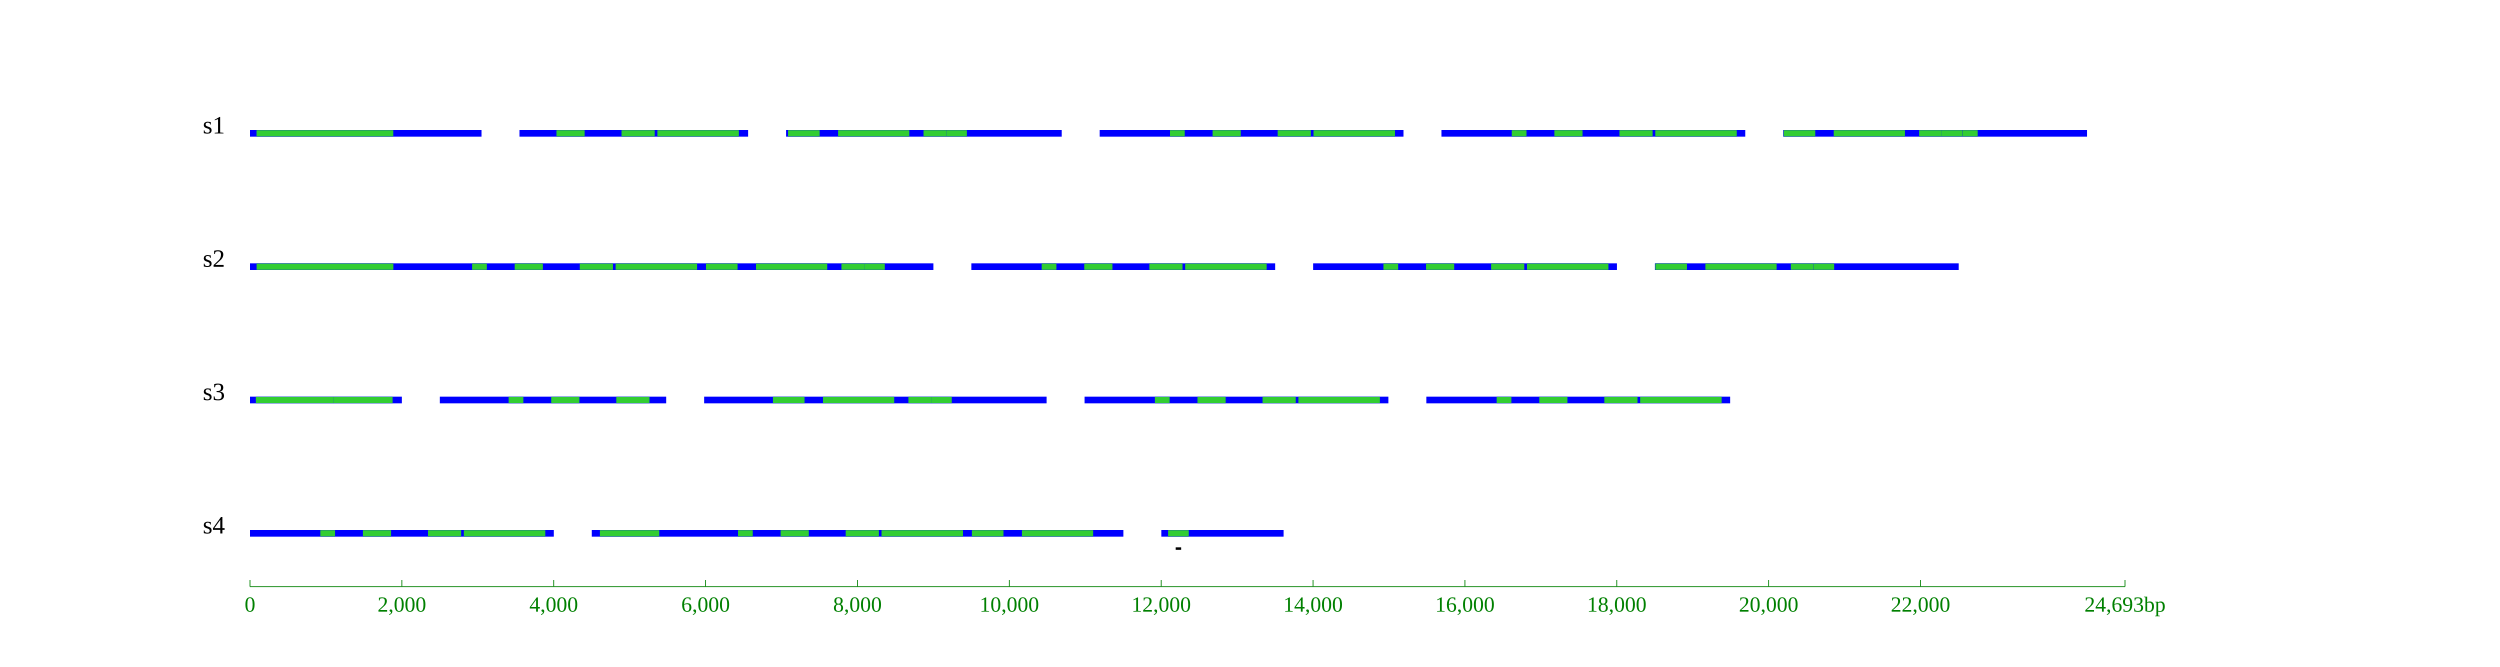
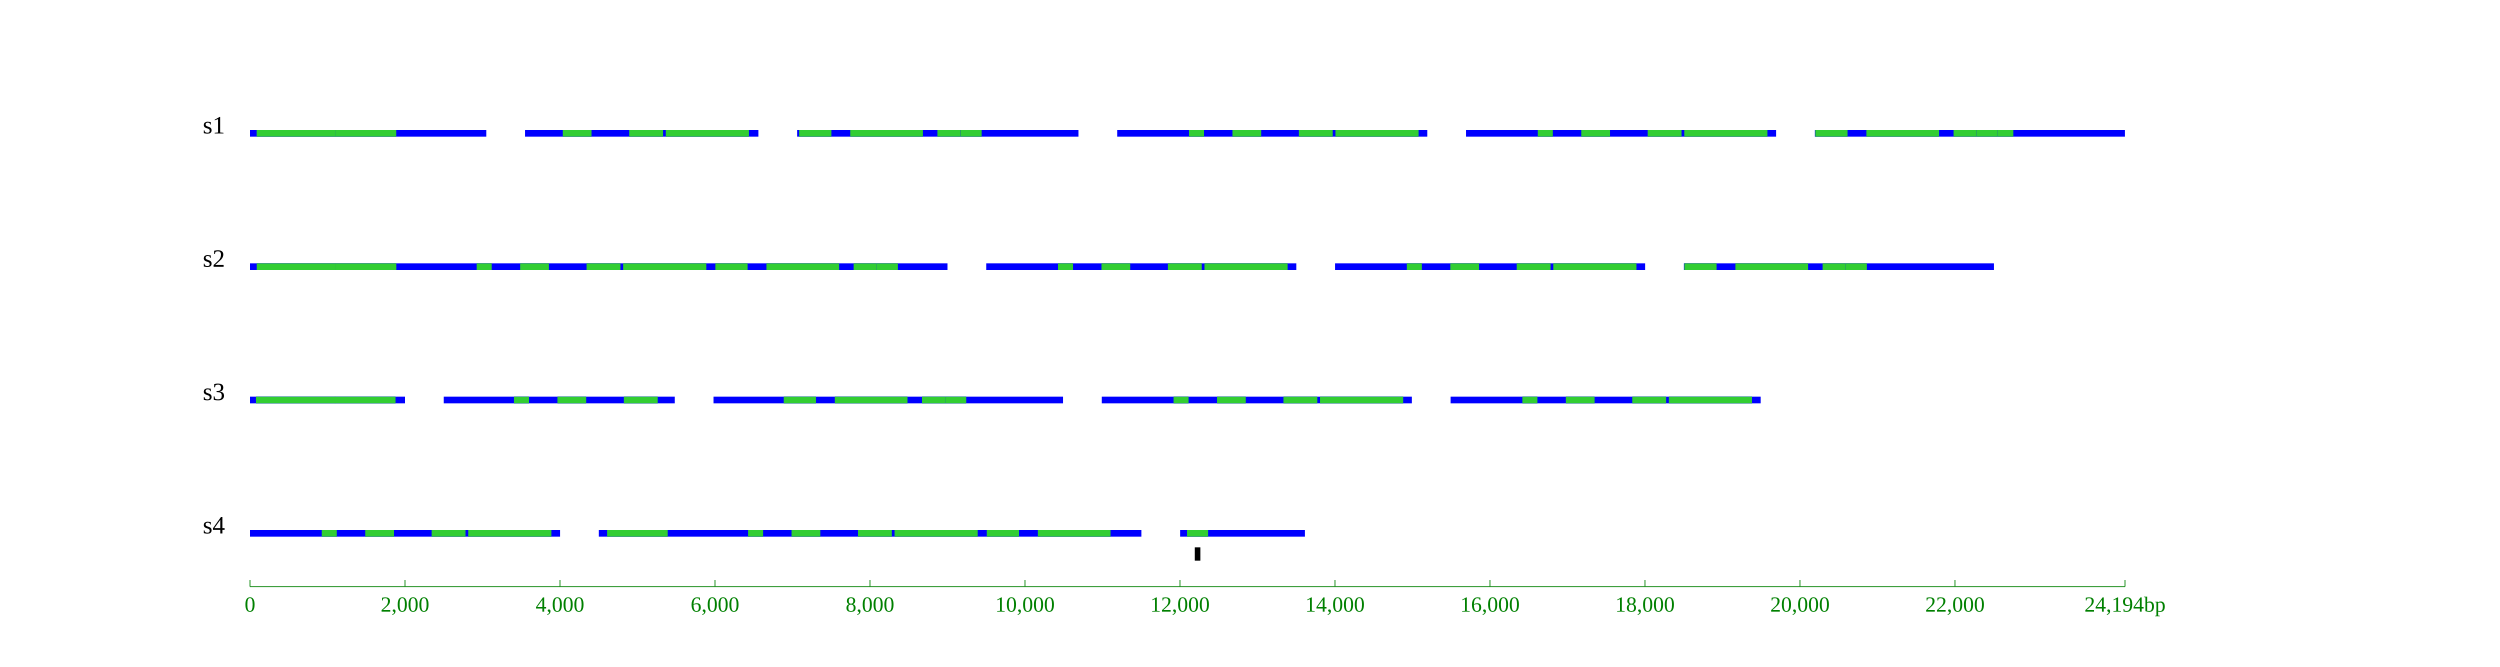
<svg xmlns="http://www.w3.org/2000/svg" version="1.1" width="1500" height="400" style="background-color:white;">
  <text x="135" y="80.08" font-size="15px" fill="black" text-anchor="end">s1</text>
  <text x="135" y="160.08" font-size="15px" fill="black" text-anchor="end">s2</text>
  <text x="135" y="240.08" font-size="15px" fill="black" text-anchor="end">s3</text>
  <text x="135" y="320.08" font-size="15px" fill="black" text-anchor="end">s4</text>
  <line x1="150" y1="352" x2="1275" y2="352" style="stroke:green;stroke-width:0.5" />
  <line x1="150" y1="348" x2="150" y2="352" style="stroke:green;stroke-width:0.5;opacity:1" />
  <text x="150" y="367" font-size="13px" fill="green" text-anchor="middle" font-family="Times New Roman">0</text>
-   <line x1="241.119" y1="348" x2="241.119" y2="352" style="stroke:green;stroke-width:0.5;opacity:1" />
-   <text x="241.119" y="367" font-size="13px" fill="green" text-anchor="middle" font-family="Times New Roman">2,000</text>
-   <line x1="332.238" y1="348" x2="332.238" y2="352" style="stroke:green;stroke-width:0.5;opacity:1" />
-   <text x="332.238" y="367" font-size="13px" fill="green" text-anchor="middle" font-family="Times New Roman">4,000</text>
-   <line x1="423.357" y1="348" x2="423.357" y2="352" style="stroke:green;stroke-width:0.5;opacity:1" />
-   <text x="423.357" y="367" font-size="13px" fill="green" text-anchor="middle" font-family="Times New Roman">6,000</text>
-   <line x1="514.476" y1="348" x2="514.476" y2="352" style="stroke:green;stroke-width:0.5;opacity:1" />
-   <text x="514.476" y="367" font-size="13px" fill="green" text-anchor="middle" font-family="Times New Roman">8,000</text>
-   <line x1="605.595" y1="348" x2="605.595" y2="352" style="stroke:green;stroke-width:0.5;opacity:1" />
-   <text x="605.595" y="367" font-size="13px" fill="green" text-anchor="middle" font-family="Times New Roman">10,000</text>
-   <line x1="696.714" y1="348" x2="696.714" y2="352" style="stroke:green;stroke-width:0.5;opacity:1" />
-   <text x="696.714" y="367" font-size="13px" fill="green" text-anchor="middle" font-family="Times New Roman">12,000</text>
-   <line x1="787.833" y1="348" x2="787.833" y2="352" style="stroke:green;stroke-width:0.5;opacity:1" />
-   <text x="787.833" y="367" font-size="13px" fill="green" text-anchor="middle" font-family="Times New Roman">14,000</text>
-   <line x1="878.952" y1="348" x2="878.952" y2="352" style="stroke:green;stroke-width:0.5;opacity:1" />
-   <text x="878.952" y="367" font-size="13px" fill="green" text-anchor="middle" font-family="Times New Roman">16,000</text>
-   <line x1="970.07" y1="348" x2="970.07" y2="352" style="stroke:green;stroke-width:0.5;opacity:1" />
-   <text x="970.07" y="367" font-size="13px" fill="green" text-anchor="middle" font-family="Times New Roman">18,000</text>
-   <line x1="1061.189" y1="348" x2="1061.189" y2="352" style="stroke:green;stroke-width:0.5;opacity:1" />
-   <text x="1061.189" y="367" font-size="13px" fill="green" text-anchor="middle" font-family="Times New Roman">20,000</text>
-   <line x1="1152.308" y1="348" x2="1152.308" y2="352" style="stroke:green;stroke-width:0.5;opacity:1" />
-   <text x="1152.308" y="367" font-size="13px" fill="green" text-anchor="middle" font-family="Times New Roman">22,000</text>
+   <line x1="242.998" y1="348" x2="242.998" y2="352" style="stroke:green;stroke-width:0.5;opacity:1" />
+   <text x="242.998" y="367" font-size="13px" fill="green" text-anchor="middle" font-family="Times New Roman">2,000</text>
+   <line x1="335.997" y1="348" x2="335.997" y2="352" style="stroke:green;stroke-width:0.5;opacity:1" />
+   <text x="335.997" y="367" font-size="13px" fill="green" text-anchor="middle" font-family="Times New Roman">4,000</text>
+   <line x1="428.995" y1="348" x2="428.995" y2="352" style="stroke:green;stroke-width:0.5;opacity:1" />
+   <text x="428.995" y="367" font-size="13px" fill="green" text-anchor="middle" font-family="Times New Roman">6,000</text>
+   <line x1="521.993" y1="348" x2="521.993" y2="352" style="stroke:green;stroke-width:0.5;opacity:1" />
+   <text x="521.993" y="367" font-size="13px" fill="green" text-anchor="middle" font-family="Times New Roman">8,000</text>
+   <line x1="614.991" y1="348" x2="614.991" y2="352" style="stroke:green;stroke-width:0.5;opacity:1" />
+   <text x="614.991" y="367" font-size="13px" fill="green" text-anchor="middle" font-family="Times New Roman">10,000</text>
+   <line x1="707.99" y1="348" x2="707.99" y2="352" style="stroke:green;stroke-width:0.5;opacity:1" />
+   <text x="707.99" y="367" font-size="13px" fill="green" text-anchor="middle" font-family="Times New Roman">12,000</text>
+   <line x1="800.988" y1="348" x2="800.988" y2="352" style="stroke:green;stroke-width:0.5;opacity:1" />
+   <text x="800.988" y="367" font-size="13px" fill="green" text-anchor="middle" font-family="Times New Roman">14,000</text>
+   <line x1="893.986" y1="348" x2="893.986" y2="352" style="stroke:green;stroke-width:0.5;opacity:1" />
+   <text x="893.986" y="367" font-size="13px" fill="green" text-anchor="middle" font-family="Times New Roman">16,000</text>
+   <line x1="986.984" y1="348" x2="986.984" y2="352" style="stroke:green;stroke-width:0.5;opacity:1" />
+   <text x="986.984" y="367" font-size="13px" fill="green" text-anchor="middle" font-family="Times New Roman">18,000</text>
+   <line x1="1079.983" y1="348" x2="1079.983" y2="352" style="stroke:green;stroke-width:0.5;opacity:1" />
+   <text x="1079.983" y="367" font-size="13px" fill="green" text-anchor="middle" font-family="Times New Roman">20,000</text>
+   <line x1="1172.981" y1="348" x2="1172.981" y2="352" style="stroke:green;stroke-width:0.5;opacity:1" />
+   <text x="1172.981" y="367" font-size="13px" fill="green" text-anchor="middle" font-family="Times New Roman">22,000</text>
  <line x1="1275" y1="348" x2="1275" y2="352" style="stroke:green;stroke-width:0.5;opacity:1" />
-   <text x="1275" y="367" font-size="13px" fill="green" text-anchor="middle" font-family="Times New Roman">24,693bp</text>
-   <g>
-     <rect x="150" y="78" width="138.911" height="4" style="fill:blue" />
-   </g>
-   <g>
-     <rect x="311.691" y="78" width="137.18" height="4" style="fill:blue" />
-   </g>
-   <g>
-     <rect x="471.65" y="78" width="165.381" height="4" style="fill:blue" />
-   </g>
-   <g>
-     <rect x="659.81" y="78" width="182.283" height="4" style="fill:blue" />
-   </g>
-   <g>
-     <rect x="864.874" y="78" width="182.283" height="4" style="fill:blue" />
-   </g>
-   <g>
-     <rect x="1069.937" y="78" width="182.283" height="4" style="fill:blue" />
-   </g>
-   <g>
-     <rect x="150" y="158" width="410.035" height="4" style="fill:blue" />
-   </g>
-   <g>
-     <rect x="582.815" y="158" width="182.283" height="4" style="fill:blue" />
-   </g>
-   <g>
-     <rect x="787.878" y="158" width="182.283" height="4" style="fill:blue" />
-   </g>
-   <g>
-     <rect x="992.941" y="158" width="182.283" height="4" style="fill:blue" />
-   </g>
-   <g>
-     <rect x="150" y="238" width="91.119" height="4" style="fill:blue" />
-   </g>
-   <g>
-     <rect x="263.899" y="238" width="135.813" height="4" style="fill:blue" />
-   </g>
-   <g>
-     <rect x="422.491" y="238" width="205.473" height="4" style="fill:blue" />
-   </g>
-   <g>
-     <rect x="650.744" y="238" width="182.283" height="4" style="fill:blue" />
-   </g>
-   <g>
-     <rect x="855.807" y="238" width="182.283" height="4" style="fill:blue" />
-   </g>
-   <g>
-     <rect x="150" y="318" width="182.283" height="4" style="fill:blue" />
-   </g>
-   <g>
-     <rect x="355.063" y="318" width="318.962" height="4" style="fill:blue" />
-   </g>
-   <g>
-     <rect x="696.805" y="318" width="73.351" height="4" style="fill:blue" />
-   </g>
-   <g style="fill:none">
-     <polygon points="153.918,78.125 153.918,81.875 200.48,81.875 200.48,78.125 " style="fill:rgb(50,205,50);stroke:black;stroke-width:0;opacity:1" />
-   </g>
-   <g style="fill:none">
-     <polygon points="200.343,78.125 200.343,81.875 235.971,81.875 235.971,78.125 " style="fill:rgb(50,205,50);stroke:black;stroke-width:0;opacity:1" />
-   </g>
-   <g style="fill:none">
-     <polygon points="333.878,78.125 333.878,81.875 350.781,81.875 350.781,78.125 " style="fill:rgb(50,205,50);stroke:black;stroke-width:0;opacity:1" />
-   </g>
-   <g style="fill:none">
-     <polygon points="372.922,78.125 372.922,81.875 392.832,81.875 392.832,78.125 " style="fill:rgb(50,205,50);stroke:black;stroke-width:0;opacity:1" />
-   </g>
-   <g style="fill:none">
-     <polygon points="394.427,78.125 394.427,81.875 443.312,81.875 443.312,78.125 " style="fill:rgb(50,205,50);stroke:black;stroke-width:0;opacity:1" />
-   </g>
-   <g style="fill:none">
-     <polygon points="472.834,78.125 472.834,81.875 491.787,81.875 491.787,78.125 " style="fill:rgb(50,205,50);stroke:black;stroke-width:0;opacity:1" />
-   </g>
-   <g style="fill:none">
-     <polygon points="502.858,78.125 502.858,81.875 545.593,81.875 545.593,78.125 " style="fill:rgb(50,205,50);stroke:black;stroke-width:0;opacity:1" />
-   </g>
-   <g style="fill:none">
-     <polygon points="554.113,78.125 554.113,81.875 567.735,81.875 567.735,78.125 " style="fill:rgb(50,205,50);stroke:black;stroke-width:0;opacity:1" />
-   </g>
-   <g style="fill:none">
-     <polygon points="567.735,78.125 567.735,81.875 580.127,81.875 580.127,78.125 " style="fill:rgb(50,205,50);stroke:black;stroke-width:0;opacity:1" />
-   </g>
-   <g style="fill:none">
-     <polygon points="701.999,78.125 701.999,81.875 710.837,81.875 710.837,78.125 " style="fill:rgb(50,205,50);stroke:black;stroke-width:0;opacity:1" />
-   </g>
-   <g style="fill:none">
-     <polygon points="727.557,78.125 727.557,81.875 744.46,81.875 744.46,78.125 " style="fill:rgb(50,205,50);stroke:black;stroke-width:0;opacity:1" />
-   </g>
-   <g style="fill:none">
-     <polygon points="766.602,78.125 766.602,81.875 786.511,81.875 786.511,78.125 " style="fill:rgb(50,205,50);stroke:black;stroke-width:0;opacity:1" />
-   </g>
-   <g style="fill:none">
-     <polygon points="788.106,78.125 788.106,81.875 836.991,81.875 836.991,78.125 " style="fill:rgb(50,205,50);stroke:black;stroke-width:0;opacity:1" />
-   </g>
-   <g style="fill:none">
-     <polygon points="907.062,78.125 907.062,81.875 915.9,81.875 915.9,78.125 " style="fill:rgb(50,205,50);stroke:black;stroke-width:0;opacity:1" />
-   </g>
-   <g style="fill:none">
-     <polygon points="932.621,78.125 932.621,81.875 949.523,81.875 949.523,78.125 " style="fill:rgb(50,205,50);stroke:black;stroke-width:0;opacity:1" />
-   </g>
-   <g style="fill:none">
-     <polygon points="971.665,78.125 971.665,81.875 991.575,81.875 991.575,78.125 " style="fill:rgb(50,205,50);stroke:black;stroke-width:0;opacity:1" />
-   </g>
-   <g style="fill:none">
-     <polygon points="993.169,78.125 993.169,81.875 1042.054,81.875 1042.054,78.125 " style="fill:rgb(50,205,50);stroke:black;stroke-width:0;opacity:1" />
-   </g>
-   <g style="fill:none">
-     <polygon points="1070.21,78.125 1070.21,81.875 1089.163,81.875 1089.163,78.125 " style="fill:rgb(50,205,50);stroke:black;stroke-width:0;opacity:1" />
-   </g>
-   <g style="fill:none">
-     <polygon points="1100.234,78.125 1100.234,81.875 1142.969,81.875 1142.969,78.125 " style="fill:rgb(50,205,50);stroke:black;stroke-width:0;opacity:1" />
-   </g>
-   <g style="fill:none">
-     <polygon points="1151.488,78.125 1151.488,81.875 1165.111,81.875 1165.111,78.125 " style="fill:rgb(50,205,50);stroke:black;stroke-width:0;opacity:1" />
-   </g>
-   <g style="fill:none">
-     <polygon points="1165.111,78.125 1165.111,81.875 1177.503,81.875 1177.503,78.125 " style="fill:rgb(50,205,50);stroke:black;stroke-width:0;opacity:1" />
-   </g>
-   <g style="fill:none">
-     <polygon points="1177.548,78.125 1177.548,81.875 1186.615,81.875 1186.615,78.125 " style="fill:rgb(50,205,50);stroke:black;stroke-width:0;opacity:1" />
-   </g>
-   <g style="fill:none">
-     <polygon points="153.964,158.125 153.964,161.875 200.525,161.875 200.525,158.125 " style="fill:rgb(50,205,50);stroke:black;stroke-width:0;opacity:1" />
-   </g>
-   <g style="fill:none">
-     <polygon points="200.389,158.125 200.389,161.875 236.016,161.875 236.016,158.125 " style="fill:rgb(50,205,50);stroke:black;stroke-width:0;opacity:1" />
-   </g>
-   <g style="fill:none">
-     <polygon points="283.261,158.125 283.261,161.875 292.1,161.875 292.1,158.125 " style="fill:rgb(50,205,50);stroke:black;stroke-width:0;opacity:1" />
-   </g>
-   <g style="fill:none">
-     <polygon points="308.82,158.125 308.82,161.875 325.723,161.875 325.723,158.125 " style="fill:rgb(50,205,50);stroke:black;stroke-width:0;opacity:1" />
-   </g>
-   <g style="fill:none">
-     <polygon points="347.865,158.125 347.865,161.875 367.774,161.875 367.774,158.125 " style="fill:rgb(50,205,50);stroke:black;stroke-width:0;opacity:1" />
-   </g>
-   <g style="fill:none">
-     <polygon points="369.369,158.125 369.369,161.875 418.254,161.875 418.254,158.125 " style="fill:rgb(50,205,50);stroke:black;stroke-width:0;opacity:1" />
-   </g>
-   <g style="fill:none">
-     <polygon points="423.585,158.125 423.585,161.875 442.537,161.875 442.537,158.125 " style="fill:rgb(50,205,50);stroke:black;stroke-width:0;opacity:1" />
-   </g>
-   <g style="fill:none">
-     <polygon points="453.608,158.125 453.608,161.875 496.343,161.875 496.343,158.125 " style="fill:rgb(50,205,50);stroke:black;stroke-width:0;opacity:1" />
-   </g>
-   <g style="fill:none">
-     <polygon points="504.863,158.125 504.863,161.875 518.485,161.875 518.485,158.125 " style="fill:rgb(50,205,50);stroke:black;stroke-width:0;opacity:1" />
-   </g>
-   <g style="fill:none">
-     <polygon points="518.485,158.125 518.485,161.875 530.877,161.875 530.877,158.125 " style="fill:rgb(50,205,50);stroke:black;stroke-width:0;opacity:1" />
-   </g>
-   <g style="fill:none">
-     <polygon points="625.003,158.125 625.003,161.875 633.842,161.875 633.842,158.125 " style="fill:rgb(50,205,50);stroke:black;stroke-width:0;opacity:1" />
-   </g>
-   <g style="fill:none">
-     <polygon points="650.562,158.125 650.562,161.875 667.464,161.875 667.464,158.125 " style="fill:rgb(50,205,50);stroke:black;stroke-width:0;opacity:1" />
-   </g>
-   <g style="fill:none">
-     <polygon points="689.606,158.125 689.606,161.875 709.516,161.875 709.516,158.125 " style="fill:rgb(50,205,50);stroke:black;stroke-width:0;opacity:1" />
-   </g>
-   <g style="fill:none">
-     <polygon points="711.11,158.125 711.11,161.875 759.996,161.875 759.996,158.125 " style="fill:rgb(50,205,50);stroke:black;stroke-width:0;opacity:1" />
-   </g>
-   <g style="fill:none">
-     <polygon points="830.066,158.125 830.066,161.875 838.905,161.875 838.905,158.125 " style="fill:rgb(50,205,50);stroke:black;stroke-width:0;opacity:1" />
-   </g>
-   <g style="fill:none">
-     <polygon points="855.625,158.125 855.625,161.875 872.528,161.875 872.528,158.125 " style="fill:rgb(50,205,50);stroke:black;stroke-width:0;opacity:1" />
-   </g>
-   <g style="fill:none">
-     <polygon points="894.67,158.125 894.67,161.875 914.579,161.875 914.579,158.125 " style="fill:rgb(50,205,50);stroke:black;stroke-width:0;opacity:1" />
-   </g>
-   <g style="fill:none">
-     <polygon points="916.174,158.125 916.174,161.875 965.059,161.875 965.059,158.125 " style="fill:rgb(50,205,50);stroke:black;stroke-width:0;opacity:1" />
-   </g>
-   <g style="fill:none">
-     <polygon points="993.215,158.125 993.215,161.875 1012.167,161.875 1012.167,158.125 " style="fill:rgb(50,205,50);stroke:black;stroke-width:0;opacity:1" />
-   </g>
-   <g style="fill:none">
-     <polygon points="1023.238,158.125 1023.238,161.875 1065.973,161.875 1065.973,158.125 " style="fill:rgb(50,205,50);stroke:black;stroke-width:0;opacity:1" />
-   </g>
-   <g style="fill:none">
-     <polygon points="1074.493,158.125 1074.493,161.875 1088.115,161.875 1088.115,158.125 " style="fill:rgb(50,205,50);stroke:black;stroke-width:0;opacity:1" />
-   </g>
-   <g style="fill:none">
-     <polygon points="1088.115,158.125 1088.115,161.875 1100.507,161.875 1100.507,158.125 " style="fill:rgb(50,205,50);stroke:black;stroke-width:0;opacity:1" />
-   </g>
-   <g style="fill:none">
-     <polygon points="153.508,238.125 153.508,241.875 200.07,241.875 200.07,238.125 " style="fill:rgb(50,205,50);stroke:black;stroke-width:0;opacity:1" />
-   </g>
-   <g style="fill:none">
-     <polygon points="199.933,238.125 199.933,241.875 235.561,241.875 235.561,238.125 " style="fill:rgb(50,205,50);stroke:black;stroke-width:0;opacity:1" />
-   </g>
-   <g style="fill:none">
-     <polygon points="305.176,238.125 305.176,241.875 314.014,241.875 314.014,238.125 " style="fill:rgb(50,205,50);stroke:black;stroke-width:0;opacity:1" />
-   </g>
-   <g style="fill:none">
-     <polygon points="330.734,238.125 330.734,241.875 347.637,241.875 347.637,238.125 " style="fill:rgb(50,205,50);stroke:black;stroke-width:0;opacity:1" />
-   </g>
-   <g style="fill:none">
-     <polygon points="369.779,238.125 369.779,241.875 389.688,241.875 389.688,238.125 " style="fill:rgb(50,205,50);stroke:black;stroke-width:0;opacity:1" />
-   </g>
-   <g style="fill:none">
-     <polygon points="463.768,238.125 463.768,241.875 482.721,241.875 482.721,238.125 " style="fill:rgb(50,205,50);stroke:black;stroke-width:0;opacity:1" />
-   </g>
-   <g style="fill:none">
-     <polygon points="493.792,238.125 493.792,241.875 536.527,241.875 536.527,238.125 " style="fill:rgb(50,205,50);stroke:black;stroke-width:0;opacity:1" />
-   </g>
-   <g style="fill:none">
-     <polygon points="545.046,238.125 545.046,241.875 558.668,241.875 558.668,238.125 " style="fill:rgb(50,205,50);stroke:black;stroke-width:0;opacity:1" />
-   </g>
-   <g style="fill:none">
-     <polygon points="558.668,238.125 558.668,241.875 571.061,241.875 571.061,238.125 " style="fill:rgb(50,205,50);stroke:black;stroke-width:0;opacity:1" />
-   </g>
-   <g style="fill:none">
-     <polygon points="692.932,238.125 692.932,241.875 701.771,241.875 701.771,238.125 " style="fill:rgb(50,205,50);stroke:black;stroke-width:0;opacity:1" />
-   </g>
-   <g style="fill:none">
-     <polygon points="718.491,238.125 718.491,241.875 735.394,241.875 735.394,238.125 " style="fill:rgb(50,205,50);stroke:black;stroke-width:0;opacity:1" />
-   </g>
-   <g style="fill:none">
-     <polygon points="757.536,238.125 757.536,241.875 777.445,241.875 777.445,238.125 " style="fill:rgb(50,205,50);stroke:black;stroke-width:0;opacity:1" />
-   </g>
-   <g style="fill:none">
-     <polygon points="779.04,238.125 779.04,241.875 827.925,241.875 827.925,238.125 " style="fill:rgb(50,205,50);stroke:black;stroke-width:0;opacity:1" />
-   </g>
-   <g style="fill:none">
-     <polygon points="897.995,238.125 897.995,241.875 906.834,241.875 906.834,238.125 " style="fill:rgb(50,205,50);stroke:black;stroke-width:0;opacity:1" />
-   </g>
-   <g style="fill:none">
-     <polygon points="923.554,238.125 923.554,241.875 940.457,241.875 940.457,238.125 " style="fill:rgb(50,205,50);stroke:black;stroke-width:0;opacity:1" />
-   </g>
-   <g style="fill:none">
-     <polygon points="962.599,238.125 962.599,241.875 982.508,241.875 982.508,238.125 " style="fill:rgb(50,205,50);stroke:black;stroke-width:0;opacity:1" />
-   </g>
-   <g style="fill:none">
-     <polygon points="984.103,238.125 984.103,241.875 1032.988,241.875 1032.988,238.125 " style="fill:rgb(50,205,50);stroke:black;stroke-width:0;opacity:1" />
-   </g>
-   <g style="fill:none">
-     <polygon points="192.188,318.125 192.188,321.875 201.027,321.875 201.027,318.125 " style="fill:rgb(50,205,50);stroke:black;stroke-width:0;opacity:1" />
-   </g>
-   <g style="fill:none">
-     <polygon points="217.747,318.125 217.747,321.875 234.649,321.875 234.649,318.125 " style="fill:rgb(50,205,50);stroke:black;stroke-width:0;opacity:1" />
-   </g>
-   <g style="fill:none">
-     <polygon points="256.791,318.125 256.791,321.875 276.701,321.875 276.701,318.125 " style="fill:rgb(50,205,50);stroke:black;stroke-width:0;opacity:1" />
-   </g>
-   <g style="fill:none">
-     <polygon points="278.295,318.125 278.295,321.875 327.181,321.875 327.181,318.125 " style="fill:rgb(50,205,50);stroke:black;stroke-width:0;opacity:1" />
-   </g>
-   <g style="fill:none">
-     <polygon points="359.938,318.125 359.938,321.875 395.566,321.875 395.566,318.125 " style="fill:rgb(50,205,50);stroke:black;stroke-width:0;opacity:1" />
-   </g>
-   <g style="fill:none">
-     <polygon points="442.811,318.125 442.811,321.875 451.649,321.875 451.649,318.125 " style="fill:rgb(50,205,50);stroke:black;stroke-width:0;opacity:1" />
-   </g>
-   <g style="fill:none">
-     <polygon points="468.37,318.125 468.37,321.875 485.272,321.875 485.272,318.125 " style="fill:rgb(50,205,50);stroke:black;stroke-width:0;opacity:1" />
-   </g>
-   <g style="fill:none">
-     <polygon points="507.414,318.125 507.414,321.875 527.324,321.875 527.324,318.125 " style="fill:rgb(50,205,50);stroke:black;stroke-width:0;opacity:1" />
-   </g>
-   <g style="fill:none">
-     <polygon points="528.918,318.125 528.918,321.875 577.803,321.875 577.803,318.125 " style="fill:rgb(50,205,50);stroke:black;stroke-width:0;opacity:1" />
-   </g>
-   <g style="fill:none">
-     <polygon points="583.134,318.125 583.134,321.875 602.087,321.875 602.087,318.125 " style="fill:rgb(50,205,50);stroke:black;stroke-width:0;opacity:1" />
-   </g>
-   <g style="fill:none">
-     <polygon points="613.158,318.125 613.158,321.875 655.892,321.875 655.892,318.125 " style="fill:rgb(50,205,50);stroke:black;stroke-width:0;opacity:1" />
-   </g>
-   <g style="fill:none">
-     <polygon points="700.86,318.125 700.86,321.875 713.252,321.875 713.252,318.125 " style="fill:rgb(50,205,50);stroke:black;stroke-width:0;opacity:1" />
-   </g>
-   <g style="fill:none">
-     <polygon points="705.416,328.4 705.416,329.9 708.696,329.9 708.696,328.4 " style="fill:black;stroke:black;stroke-width:0;opacity:1" />
+   <text x="1275" y="367" font-size="13px" fill="green" text-anchor="middle" font-family="Times New Roman">24,194bp</text>
+   <g>
+     <rect x="150" y="78" width="141.776" height="4" style="fill:blue" />
+   </g>
+   <g>
+     <rect x="315.025" y="78" width="140.009" height="4" style="fill:blue" />
+   </g>
+   <g>
+     <rect x="478.284" y="78" width="168.792" height="4" style="fill:blue" />
+   </g>
+   <g>
+     <rect x="670.325" y="78" width="186.043" height="4" style="fill:blue" />
+   </g>
+   <g>
+     <rect x="879.618" y="78" width="186.043" height="4" style="fill:blue" />
+   </g>
+   <g>
+     <rect x="1088.91" y="78" width="186.043" height="4" style="fill:blue" />
+   </g>
+   <g>
+     <rect x="150" y="158" width="418.492" height="4" style="fill:blue" />
+   </g>
+   <g>
+     <rect x="591.742" y="158" width="186.043" height="4" style="fill:blue" />
+   </g>
+   <g>
+     <rect x="801.034" y="158" width="186.043" height="4" style="fill:blue" />
+   </g>
+   <g>
+     <rect x="1010.327" y="158" width="186.043" height="4" style="fill:blue" />
+   </g>
+   <g>
+     <rect x="150" y="238" width="92.998" height="4" style="fill:blue" />
+   </g>
+   <g>
+     <rect x="266.248" y="238" width="138.614" height="4" style="fill:blue" />
+   </g>
+   <g>
+     <rect x="428.111" y="238" width="209.711" height="4" style="fill:blue" />
+   </g>
+   <g>
+     <rect x="661.072" y="238" width="186.043" height="4" style="fill:blue" />
+   </g>
+   <g>
+     <rect x="870.365" y="238" width="186.043" height="4" style="fill:blue" />
+   </g>
+   <g>
+     <rect x="150" y="318" width="186.043" height="4" style="fill:blue" />
+   </g>
+   <g>
+     <rect x="359.293" y="318" width="325.54" height="4" style="fill:blue" />
+   </g>
+   <g>
+     <rect x="708.083" y="318" width="74.864" height="4" style="fill:blue" />
+   </g>
+   <g style="fill:none">
+     <polygon points="153.999,78 153.999,82 201.521,82 201.521,78 " style="fill:rgb(50,205,50);stroke:black;stroke-width:0;opacity:1" />
+   </g>
+   <g style="fill:none">
+     <polygon points="201.382,78 201.382,82 237.744,82 237.744,78 " style="fill:rgb(50,205,50);stroke:black;stroke-width:0;opacity:1" />
+   </g>
+   <g style="fill:none">
+     <polygon points="337.67,78 337.67,82 354.922,82 354.922,78 " style="fill:rgb(50,205,50);stroke:black;stroke-width:0;opacity:1" />
+   </g>
+   <g style="fill:none">
+     <polygon points="377.52,78 377.52,82 397.84,82 397.84,78 " style="fill:rgb(50,205,50);stroke:black;stroke-width:0;opacity:1" />
+   </g>
+   <g style="fill:none">
+     <polygon points="399.468,78 399.468,82 449.361,82 449.361,78 " style="fill:rgb(50,205,50);stroke:black;stroke-width:0;opacity:1" />
+   </g>
+   <g style="fill:none">
+     <polygon points="479.493,78 479.493,82 498.836,82 498.836,78 " style="fill:rgb(50,205,50);stroke:black;stroke-width:0;opacity:1" />
+   </g>
+   <g style="fill:none">
+     <polygon points="510.136,78 510.136,82 553.752,82 553.752,78 " style="fill:rgb(50,205,50);stroke:black;stroke-width:0;opacity:1" />
+   </g>
+   <g style="fill:none">
+     <polygon points="562.447,78 562.447,82 576.351,82 576.351,78 " style="fill:rgb(50,205,50);stroke:black;stroke-width:0;opacity:1" />
+   </g>
+   <g style="fill:none">
+     <polygon points="576.351,78 576.351,82 588.998,82 588.998,78 " style="fill:rgb(50,205,50);stroke:black;stroke-width:0;opacity:1" />
+   </g>
+   <g style="fill:none">
+     <polygon points="713.383,78 713.383,82 722.404,82 722.404,78 " style="fill:rgb(50,205,50);stroke:black;stroke-width:0;opacity:1" />
+   </g>
+   <g style="fill:none">
+     <polygon points="739.469,78 739.469,82 756.721,82 756.721,78 " style="fill:rgb(50,205,50);stroke:black;stroke-width:0;opacity:1" />
+   </g>
+   <g style="fill:none">
+     <polygon points="779.319,78 779.319,82 799.639,82 799.639,78 " style="fill:rgb(50,205,50);stroke:black;stroke-width:0;opacity:1" />
+   </g>
+   <g style="fill:none">
+     <polygon points="801.267,78 801.267,82 851.16,82 851.16,78 " style="fill:rgb(50,205,50);stroke:black;stroke-width:0;opacity:1" />
+   </g>
+   <g style="fill:none">
+     <polygon points="922.676,78 922.676,82 931.697,82 931.697,78 " style="fill:rgb(50,205,50);stroke:black;stroke-width:0;opacity:1" />
+   </g>
+   <g style="fill:none">
+     <polygon points="948.762,78 948.762,82 966.013,82 966.013,78 " style="fill:rgb(50,205,50);stroke:black;stroke-width:0;opacity:1" />
+   </g>
+   <g style="fill:none">
+     <polygon points="988.612,78 988.612,82 1008.932,82 1008.932,78 " style="fill:rgb(50,205,50);stroke:black;stroke-width:0;opacity:1" />
+   </g>
+   <g style="fill:none">
+     <polygon points="1010.559,78 1010.559,82 1060.453,82 1060.453,78 " style="fill:rgb(50,205,50);stroke:black;stroke-width:0;opacity:1" />
+   </g>
+   <g style="fill:none">
+     <polygon points="1089.189,78 1089.189,82 1108.533,82 1108.533,78 " style="fill:rgb(50,205,50);stroke:black;stroke-width:0;opacity:1" />
+   </g>
+   <g style="fill:none">
+     <polygon points="1119.832,78 1119.832,82 1163.449,82 1163.449,78 " style="fill:rgb(50,205,50);stroke:black;stroke-width:0;opacity:1" />
+   </g>
+   <g style="fill:none">
+     <polygon points="1172.144,78 1172.144,82 1186.047,82 1186.047,78 " style="fill:rgb(50,205,50);stroke:black;stroke-width:0;opacity:1" />
+   </g>
+   <g style="fill:none">
+     <polygon points="1186.047,78 1186.047,82 1198.695,82 1198.695,78 " style="fill:rgb(50,205,50);stroke:black;stroke-width:0;opacity:1" />
+   </g>
+   <g style="fill:none">
+     <polygon points="1198.741,78 1198.741,82 1207.995,82 1207.995,78 " style="fill:rgb(50,205,50);stroke:black;stroke-width:0;opacity:1" />
+   </g>
+   <g style="fill:none">
+     <polygon points="154.045,158 154.045,162 201.568,162 201.568,158 " style="fill:rgb(50,205,50);stroke:black;stroke-width:0;opacity:1" />
+   </g>
+   <g style="fill:none">
+     <polygon points="201.428,158 201.428,162 237.79,162 237.79,158 " style="fill:rgb(50,205,50);stroke:black;stroke-width:0;opacity:1" />
+   </g>
+   <g style="fill:none">
+     <polygon points="286.01,158 286.01,162 295.031,162 295.031,158 " style="fill:rgb(50,205,50);stroke:black;stroke-width:0;opacity:1" />
+   </g>
+   <g style="fill:none">
+     <polygon points="312.096,158 312.096,162 329.347,162 329.347,158 " style="fill:rgb(50,205,50);stroke:black;stroke-width:0;opacity:1" />
+   </g>
+   <g style="fill:none">
+     <polygon points="351.946,158 351.946,162 372.266,162 372.266,158 " style="fill:rgb(50,205,50);stroke:black;stroke-width:0;opacity:1" />
+   </g>
+   <g style="fill:none">
+     <polygon points="373.893,158 373.893,162 423.787,162 423.787,158 " style="fill:rgb(50,205,50);stroke:black;stroke-width:0;opacity:1" />
+   </g>
+   <g style="fill:none">
+     <polygon points="429.227,158 429.227,162 448.571,162 448.571,158 " style="fill:rgb(50,205,50);stroke:black;stroke-width:0;opacity:1" />
+   </g>
+   <g style="fill:none">
+     <polygon points="459.87,158 459.87,162 503.486,162 503.486,158 " style="fill:rgb(50,205,50);stroke:black;stroke-width:0;opacity:1" />
+   </g>
+   <g style="fill:none">
+     <polygon points="512.182,158 512.182,162 526.085,162 526.085,158 " style="fill:rgb(50,205,50);stroke:black;stroke-width:0;opacity:1" />
+   </g>
+   <g style="fill:none">
+     <polygon points="526.085,158 526.085,162 538.733,162 538.733,158 " style="fill:rgb(50,205,50);stroke:black;stroke-width:0;opacity:1" />
+   </g>
+   <g style="fill:none">
+     <polygon points="634.8,158 634.8,162 643.821,162 643.821,158 " style="fill:rgb(50,205,50);stroke:black;stroke-width:0;opacity:1" />
+   </g>
+   <g style="fill:none">
+     <polygon points="660.886,158 660.886,162 678.137,162 678.137,158 " style="fill:rgb(50,205,50);stroke:black;stroke-width:0;opacity:1" />
+   </g>
+   <g style="fill:none">
+     <polygon points="700.736,158 700.736,162 721.056,162 721.056,158 " style="fill:rgb(50,205,50);stroke:black;stroke-width:0;opacity:1" />
+   </g>
+   <g style="fill:none">
+     <polygon points="722.683,158 722.683,162 772.577,162 772.577,158 " style="fill:rgb(50,205,50);stroke:black;stroke-width:0;opacity:1" />
+   </g>
+   <g style="fill:none">
+     <polygon points="844.093,158 844.093,162 853.113,162 853.113,158 " style="fill:rgb(50,205,50);stroke:black;stroke-width:0;opacity:1" />
+   </g>
+   <g style="fill:none">
+     <polygon points="870.179,158 870.179,162 887.43,162 887.43,158 " style="fill:rgb(50,205,50);stroke:black;stroke-width:0;opacity:1" />
+   </g>
+   <g style="fill:none">
+     <polygon points="910.028,158 910.028,162 930.348,162 930.348,158 " style="fill:rgb(50,205,50);stroke:black;stroke-width:0;opacity:1" />
+   </g>
+   <g style="fill:none">
+     <polygon points="931.976,158 931.976,162 981.869,162 981.869,158 " style="fill:rgb(50,205,50);stroke:black;stroke-width:0;opacity:1" />
+   </g>
+   <g style="fill:none">
+     <polygon points="1010.606,158 1010.606,162 1029.95,162 1029.95,158 " style="fill:rgb(50,205,50);stroke:black;stroke-width:0;opacity:1" />
+   </g>
+   <g style="fill:none">
+     <polygon points="1041.249,158 1041.249,162 1084.865,162 1084.865,158 " style="fill:rgb(50,205,50);stroke:black;stroke-width:0;opacity:1" />
+   </g>
+   <g style="fill:none">
+     <polygon points="1093.56,158 1093.56,162 1107.464,162 1107.464,158 " style="fill:rgb(50,205,50);stroke:black;stroke-width:0;opacity:1" />
+   </g>
+   <g style="fill:none">
+     <polygon points="1107.464,158 1107.464,162 1120.111,162 1120.111,158 " style="fill:rgb(50,205,50);stroke:black;stroke-width:0;opacity:1" />
+   </g>
+   <g style="fill:none">
+     <polygon points="153.58,238 153.58,242 201.103,242 201.103,238 " style="fill:rgb(50,205,50);stroke:black;stroke-width:0;opacity:1" />
+   </g>
+   <g style="fill:none">
+     <polygon points="200.963,238 200.963,242 237.325,242 237.325,238 " style="fill:rgb(50,205,50);stroke:black;stroke-width:0;opacity:1" />
+   </g>
+   <g style="fill:none">
+     <polygon points="308.376,238 308.376,242 317.397,242 317.397,238 " style="fill:rgb(50,205,50);stroke:black;stroke-width:0;opacity:1" />
+   </g>
+   <g style="fill:none">
+     <polygon points="334.462,238 334.462,242 351.713,242 351.713,238 " style="fill:rgb(50,205,50);stroke:black;stroke-width:0;opacity:1" />
+   </g>
+   <g style="fill:none">
+     <polygon points="374.312,238 374.312,242 394.632,242 394.632,238 " style="fill:rgb(50,205,50);stroke:black;stroke-width:0;opacity:1" />
+   </g>
+   <g style="fill:none">
+     <polygon points="470.24,238 470.24,242 489.583,242 489.583,238 " style="fill:rgb(50,205,50);stroke:black;stroke-width:0;opacity:1" />
+   </g>
+   <g style="fill:none">
+     <polygon points="500.882,238 500.882,242 544.499,242 544.499,238 " style="fill:rgb(50,205,50);stroke:black;stroke-width:0;opacity:1" />
+   </g>
+   <g style="fill:none">
+     <polygon points="553.194,238 553.194,242 567.097,242 567.097,238 " style="fill:rgb(50,205,50);stroke:black;stroke-width:0;opacity:1" />
+   </g>
+   <g style="fill:none">
+     <polygon points="567.097,238 567.097,242 579.745,242 579.745,238 " style="fill:rgb(50,205,50);stroke:black;stroke-width:0;opacity:1" />
+   </g>
+   <g style="fill:none">
+     <polygon points="704.13,238 704.13,242 713.151,242 713.151,238 " style="fill:rgb(50,205,50);stroke:black;stroke-width:0;opacity:1" />
+   </g>
+   <g style="fill:none">
+     <polygon points="730.216,238 730.216,242 747.467,242 747.467,238 " style="fill:rgb(50,205,50);stroke:black;stroke-width:0;opacity:1" />
+   </g>
+   <g style="fill:none">
+     <polygon points="770.066,238 770.066,242 790.386,242 790.386,238 " style="fill:rgb(50,205,50);stroke:black;stroke-width:0;opacity:1" />
+   </g>
+   <g style="fill:none">
+     <polygon points="792.014,238 792.014,242 841.907,242 841.907,238 " style="fill:rgb(50,205,50);stroke:black;stroke-width:0;opacity:1" />
+   </g>
+   <g style="fill:none">
+     <polygon points="913.423,238 913.423,242 922.444,242 922.444,238 " style="fill:rgb(50,205,50);stroke:black;stroke-width:0;opacity:1" />
+   </g>
+   <g style="fill:none">
+     <polygon points="939.509,238 939.509,242 956.76,242 956.76,238 " style="fill:rgb(50,205,50);stroke:black;stroke-width:0;opacity:1" />
+   </g>
+   <g style="fill:none">
+     <polygon points="979.359,238 979.359,242 999.679,242 999.679,238 " style="fill:rgb(50,205,50);stroke:black;stroke-width:0;opacity:1" />
+   </g>
+   <g style="fill:none">
+     <polygon points="1001.306,238 1001.306,242 1051.2,242 1051.2,238 " style="fill:rgb(50,205,50);stroke:black;stroke-width:0;opacity:1" />
+   </g>
+   <g style="fill:none">
+     <polygon points="193.058,318 193.058,322 202.079,322 202.079,318 " style="fill:rgb(50,205,50);stroke:black;stroke-width:0;opacity:1" />
+   </g>
+   <g style="fill:none">
+     <polygon points="219.144,318 219.144,322 236.395,322 236.395,318 " style="fill:rgb(50,205,50);stroke:black;stroke-width:0;opacity:1" />
+   </g>
+   <g style="fill:none">
+     <polygon points="258.994,318 258.994,322 279.314,322 279.314,318 " style="fill:rgb(50,205,50);stroke:black;stroke-width:0;opacity:1" />
+   </g>
+   <g style="fill:none">
+     <polygon points="280.942,318 280.942,322 330.835,322 330.835,318 " style="fill:rgb(50,205,50);stroke:black;stroke-width:0;opacity:1" />
+   </g>
+   <g style="fill:none">
+     <polygon points="364.268,318 364.268,322 400.63,322 400.63,318 " style="fill:rgb(50,205,50);stroke:black;stroke-width:0;opacity:1" />
+   </g>
+   <g style="fill:none">
+     <polygon points="448.85,318 448.85,322 457.871,322 457.871,318 " style="fill:rgb(50,205,50);stroke:black;stroke-width:0;opacity:1" />
+   </g>
+   <g style="fill:none">
+     <polygon points="474.936,318 474.936,322 492.187,322 492.187,318 " style="fill:rgb(50,205,50);stroke:black;stroke-width:0;opacity:1" />
+   </g>
+   <g style="fill:none">
+     <polygon points="514.786,318 514.786,322 535.106,322 535.106,318 " style="fill:rgb(50,205,50);stroke:black;stroke-width:0;opacity:1" />
+   </g>
+   <g style="fill:none">
+     <polygon points="536.733,318 536.733,322 586.627,322 586.627,318 " style="fill:rgb(50,205,50);stroke:black;stroke-width:0;opacity:1" />
+   </g>
+   <g style="fill:none">
+     <polygon points="592.067,318 592.067,322 611.411,322 611.411,318 " style="fill:rgb(50,205,50);stroke:black;stroke-width:0;opacity:1" />
+   </g>
+   <g style="fill:none">
+     <polygon points="622.71,318 622.71,322 666.326,322 666.326,318 " style="fill:rgb(50,205,50);stroke:black;stroke-width:0;opacity:1" />
+   </g>
+   <g style="fill:none">
+     <polygon points="712.221,318 712.221,322 724.869,322 724.869,318 " style="fill:rgb(50,205,50);stroke:black;stroke-width:0;opacity:1" />
+   </g>
+   <g style="fill:none">
+     <polygon points="716.871,328.4 716.871,336.4 720.219,336.4 720.219,328.4 " style="fill:black;stroke:black;stroke-width:0;opacity:1" />
  </g>
</svg>
